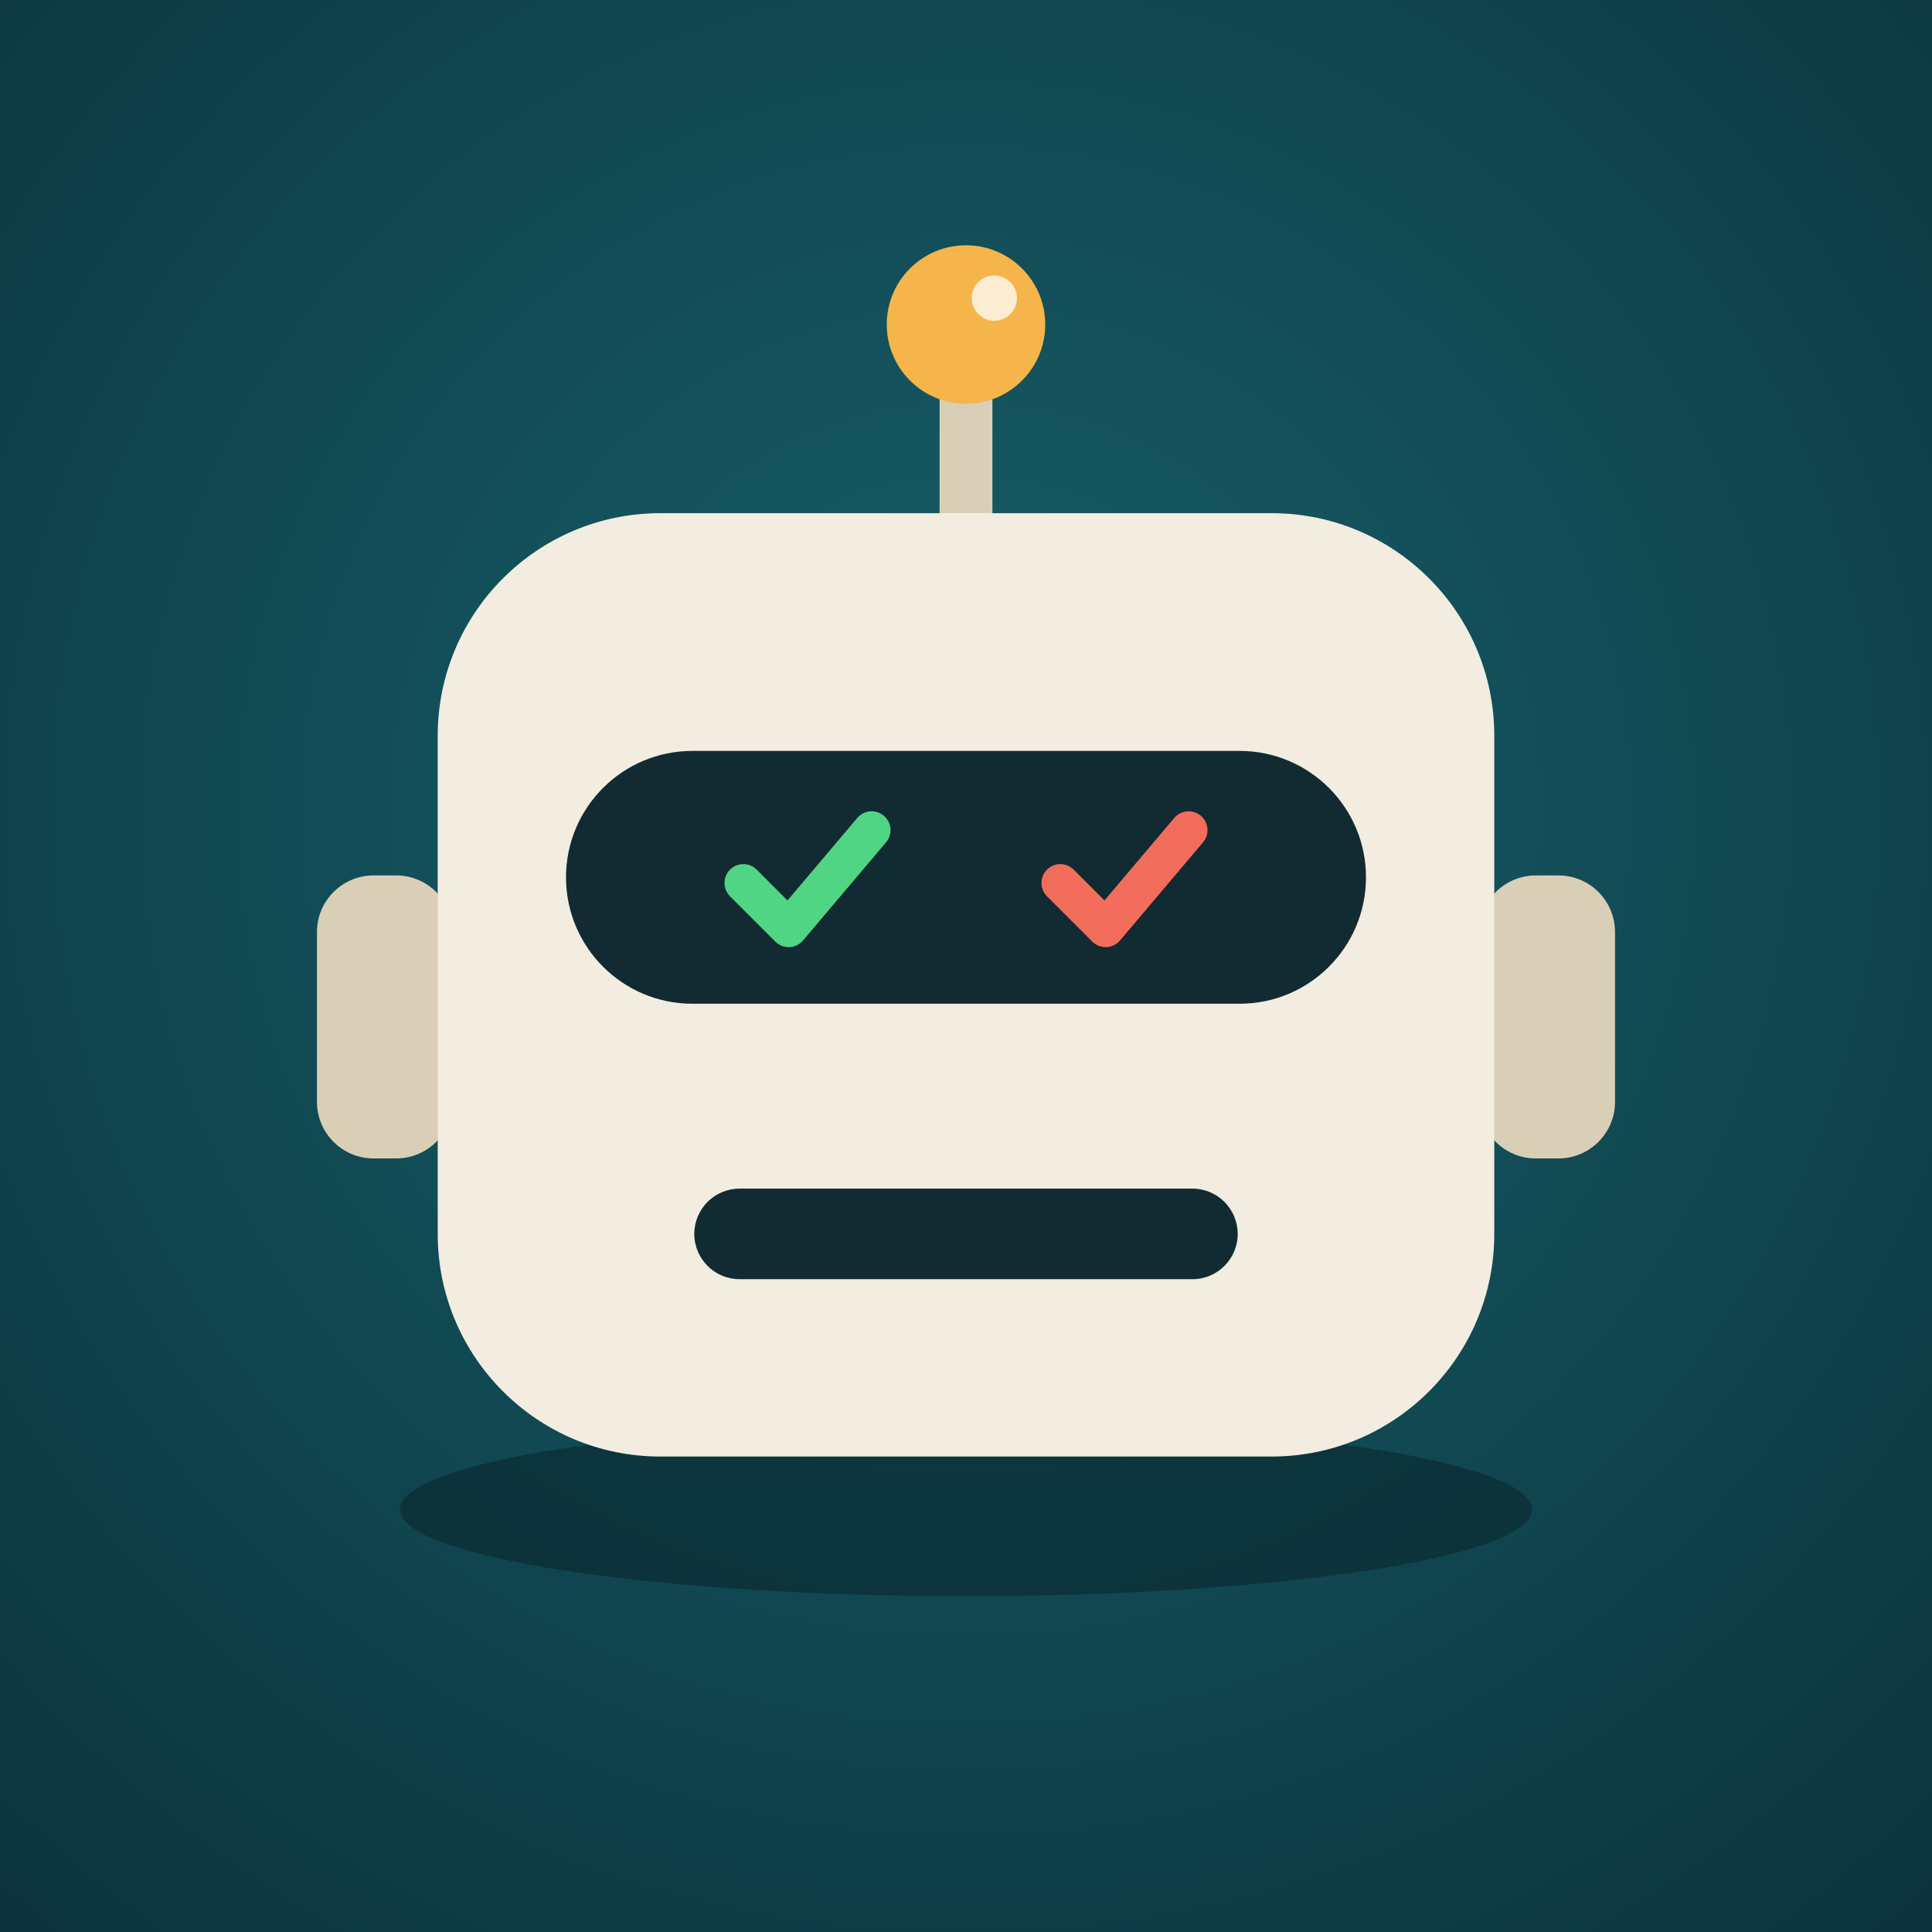
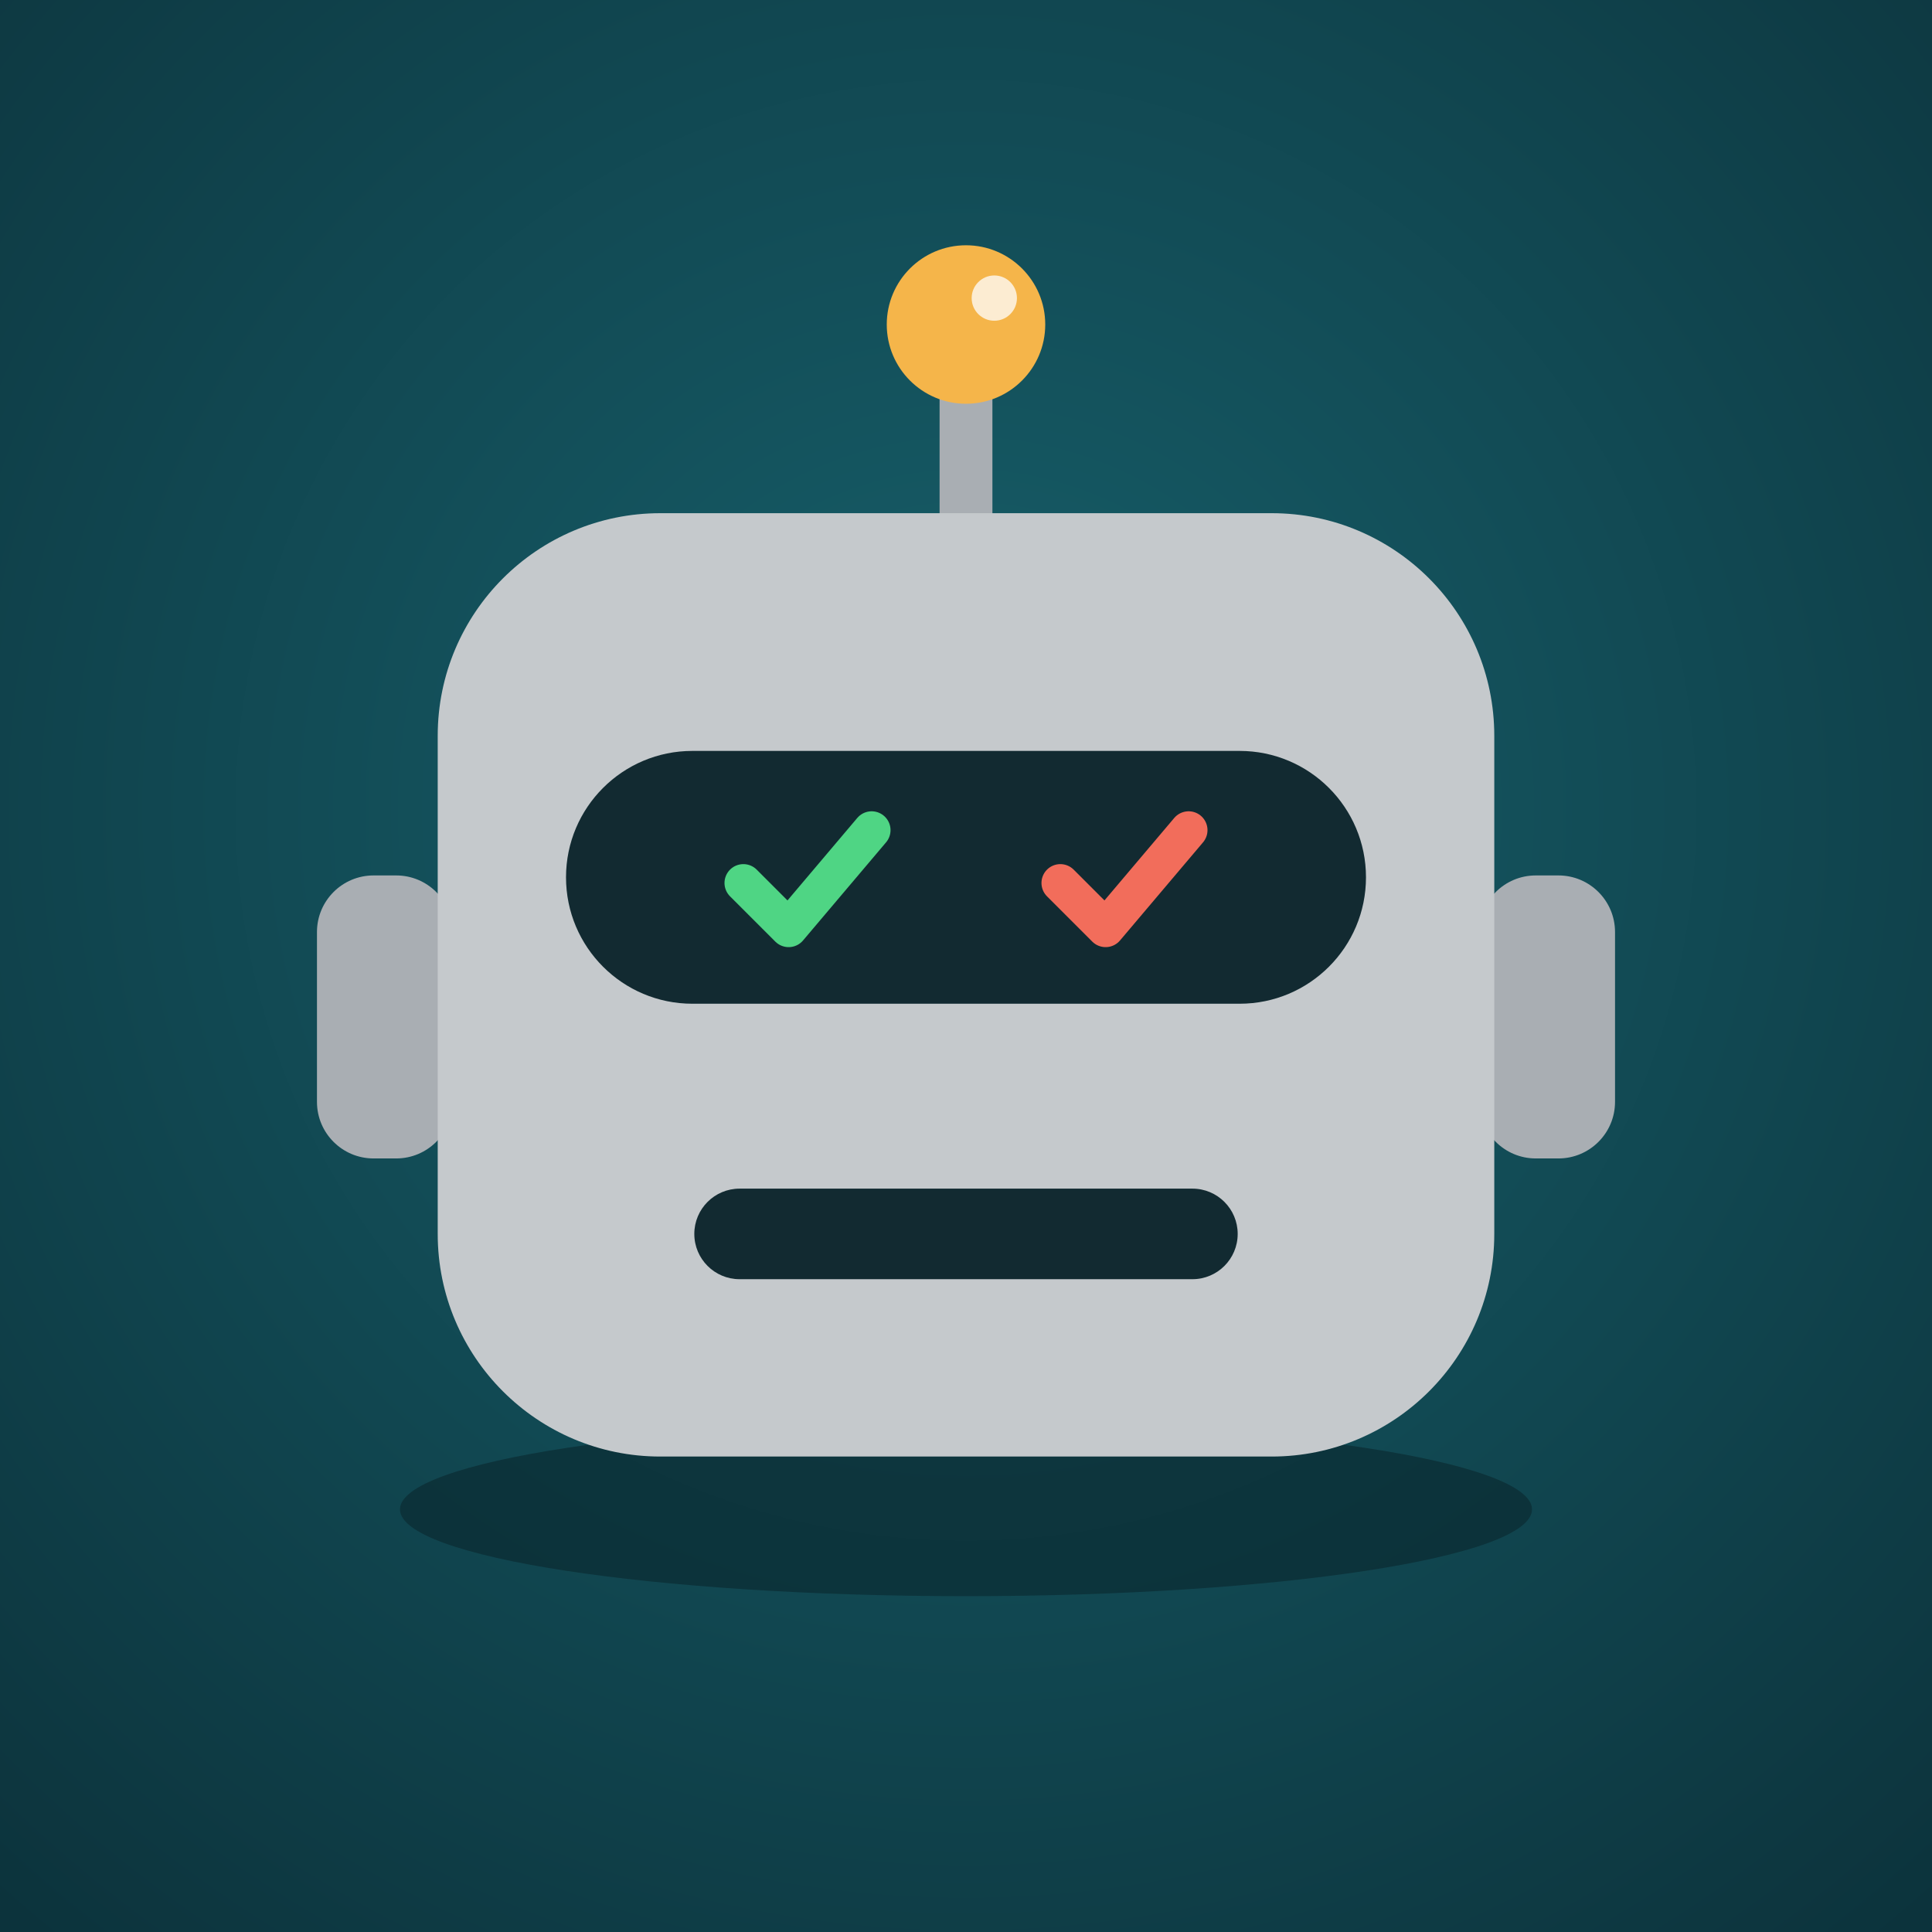
<svg xmlns="http://www.w3.org/2000/svg" width="1024" height="1024" viewBox="0 0 1024 1024">
  <defs>
    <radialGradient id="bg" cx="50%" cy="42%" r="75%">
      <stop offset="0%" stop-color="#17606B" />
      <stop offset="100%" stop-color="#0C333C" />
    </radialGradient>
  </defs>
  <rect width="1024" height="1024" fill="url(#bg)" />
  <ellipse cx="512" cy="800" rx="300" ry="46" fill="#071F25" opacity="0.5" />
-   <rect x="168" y="464" width="72" height="150" rx="30" fill="#D9CFB6" />
-   <rect x="784" y="464" width="72" height="150" rx="30" fill="#D9CFB6" />
-   <rect x="498" y="190" width="28" height="96" rx="14" fill="#D9CFB6" />
+   <rect x="168" y="464" width="72" height="150" rx="30" fill="#A9AEB3" />
+   <rect x="784" y="464" width="72" height="150" rx="30" fill="#A9AEB3" />
+   <rect x="498" y="190" width="28" height="96" rx="14" fill="#A9AEB3" />
  <circle cx="512" cy="172" r="42" fill="#F5B54A" />
  <circle cx="527" cy="158" r="12" fill="#FFFFFF" opacity="0.75" />
-   <rect x="232" y="272" width="560" height="500" rx="118" fill="#F2EDE0" />
+   <rect x="232" y="272" width="560" height="500" rx="118" fill="#C5C9CC" />
  <rect x="300" y="398" width="424" height="134" rx="67" fill="#122A31" />
  <path d="M394 468 L418 492 L462 440" fill="none" stroke="#4FD584" stroke-width="20" stroke-linecap="round" stroke-linejoin="round" />
  <path d="M562 468 L586 492 L630 440" fill="none" stroke="#F26D5B" stroke-width="20" stroke-linecap="round" stroke-linejoin="round" />
  <rect x="368" y="630" width="288" height="48" rx="24" fill="#122A31" />
</svg>
